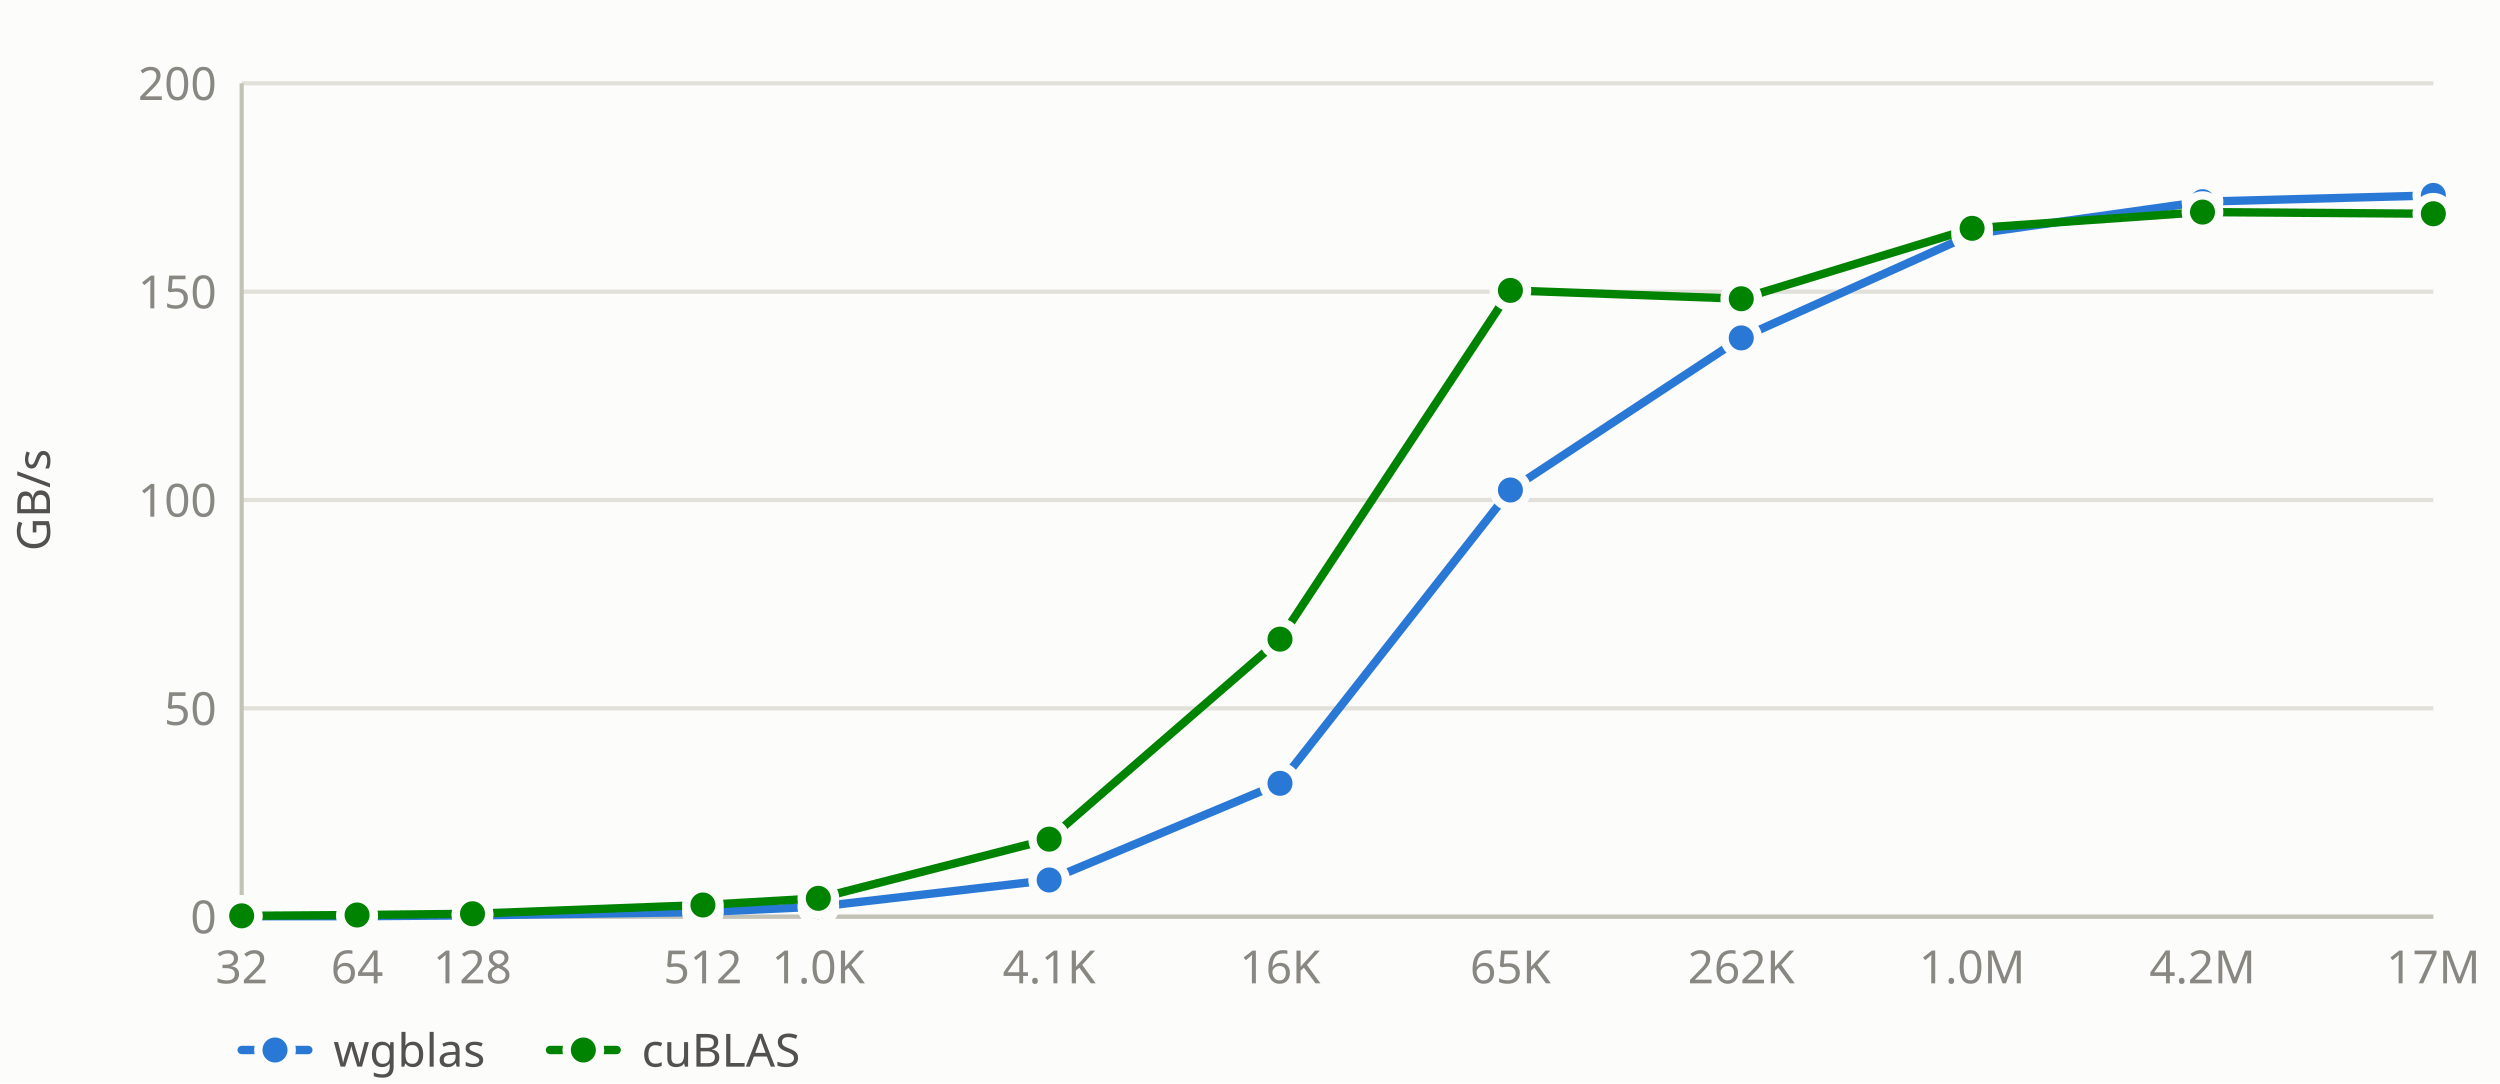
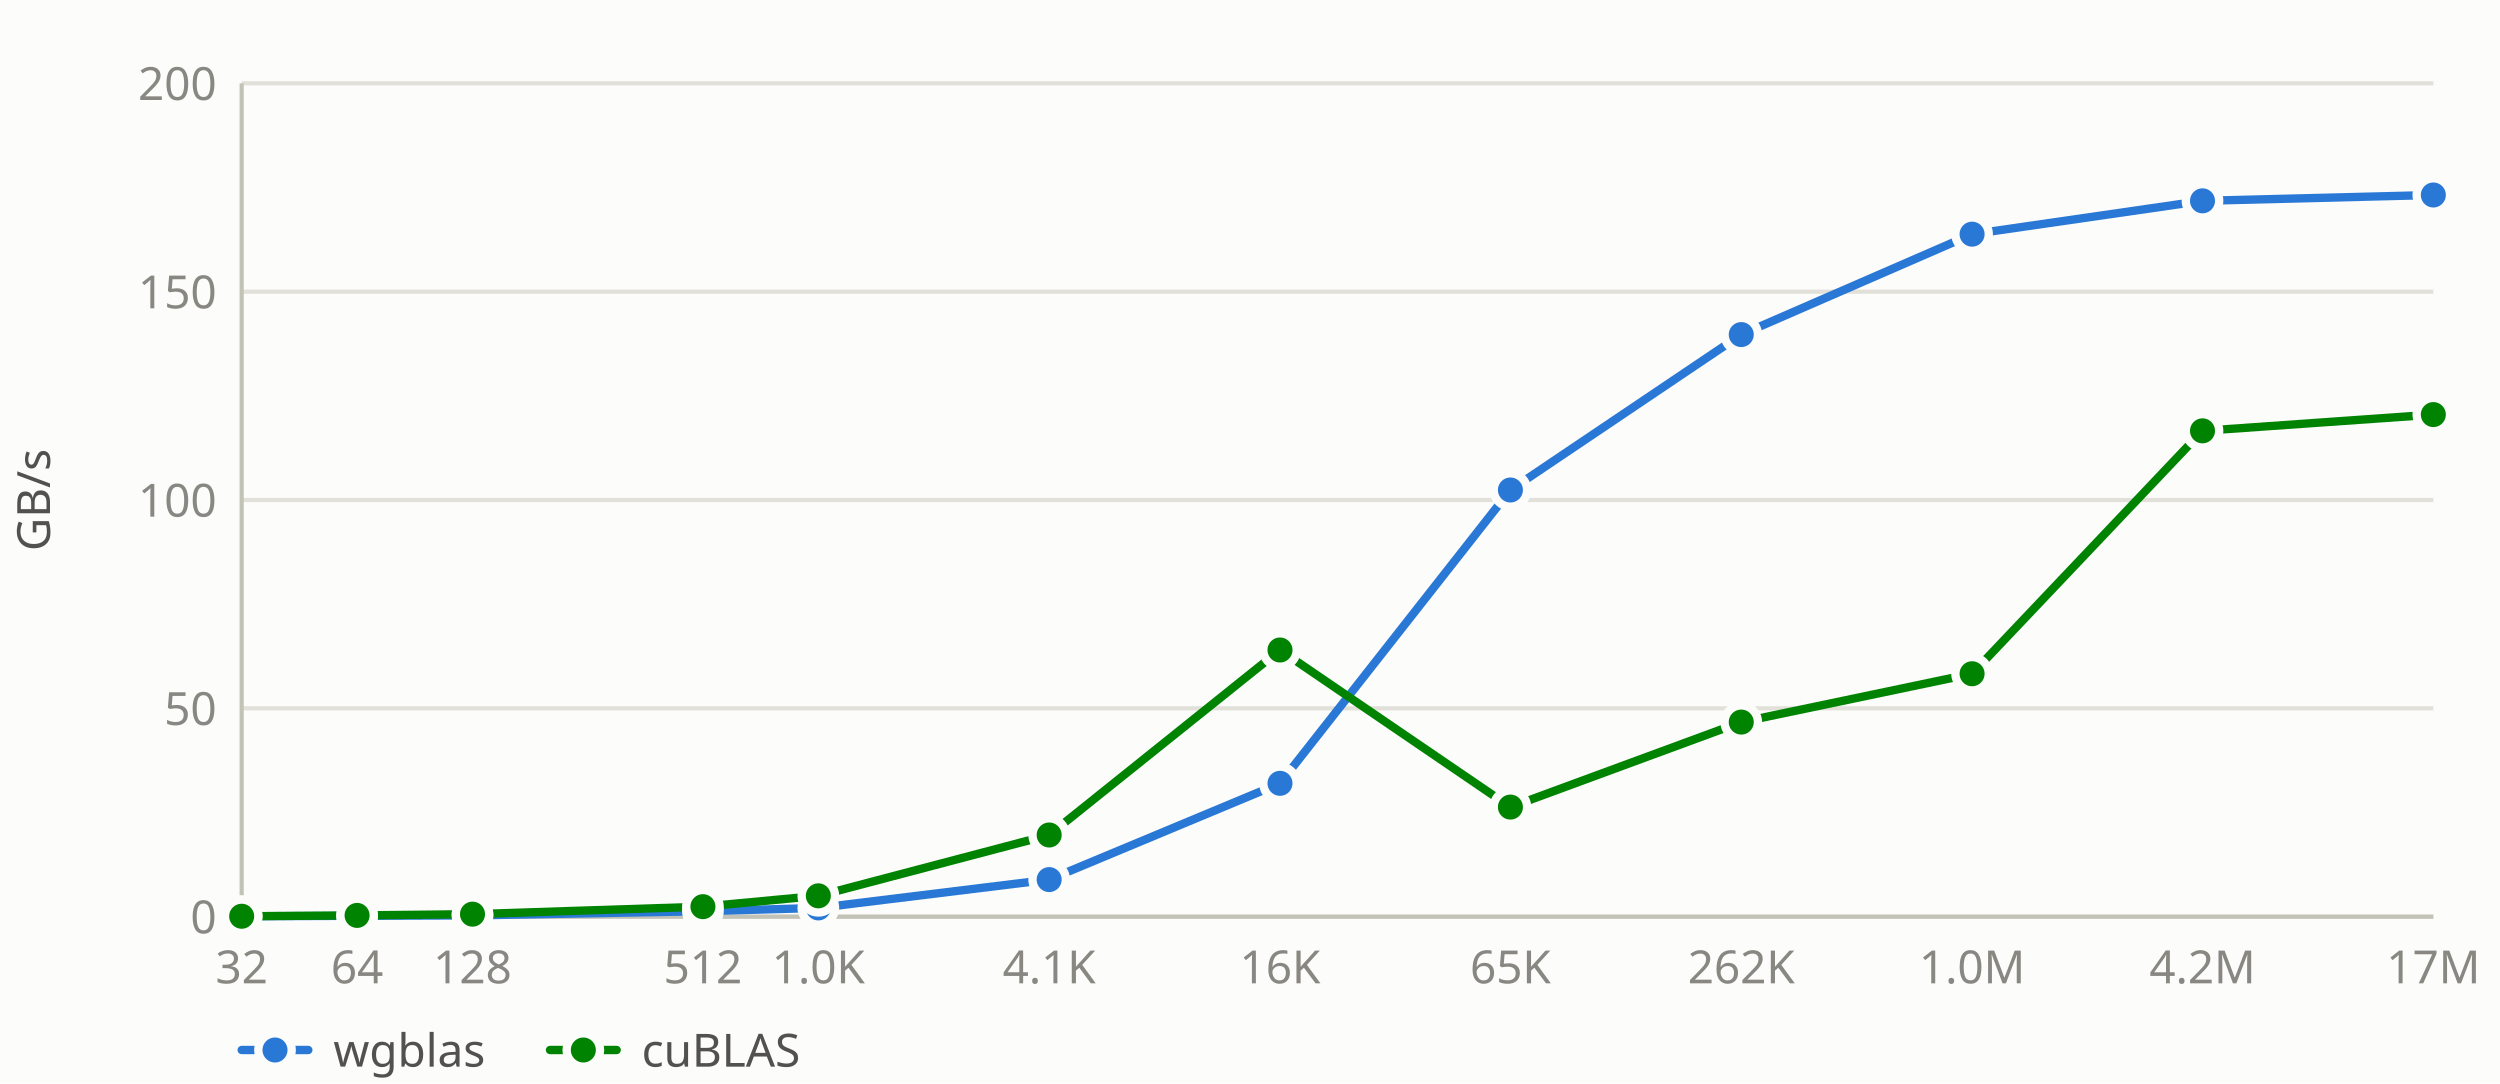
<svg xmlns="http://www.w3.org/2000/svg" id="bc-srot-default-nvidia_geforce_gtx_1650-gbs" viewBox="0 0 600 260" width="600" height="260" role="img" aria-label="GB/s vs n">
  <style>#bc-srot-default-nvidia_geforce_gtx_1650-gbs .bg{fill:#fcfcfb}#bc-srot-default-nvidia_geforce_gtx_1650-gbs .gr{stroke:#e1e0d9;stroke-width:1;fill:none}#bc-srot-default-nvidia_geforce_gtx_1650-gbs .ax{stroke:#c3c2b7;stroke-width:1;fill:none}#bc-srot-default-nvidia_geforce_gtx_1650-gbs .at{fill:#898781;font:11px/1 system-ui,sans-serif}#bc-srot-default-nvidia_geforce_gtx_1650-gbs .lt{fill:#52514e;font:11px/1 system-ui,sans-serif}#bc-srot-default-nvidia_geforce_gtx_1650-gbs .ln1{stroke:#2a78d6;fill:none;stroke-width:2;stroke-linejoin:round;stroke-linecap:round}#bc-srot-default-nvidia_geforce_gtx_1650-gbs .mk1{fill:#2a78d6;stroke:#fcfcfb;stroke-width:2}#bc-srot-default-nvidia_geforce_gtx_1650-gbs .ln2{stroke:#008300;fill:none;stroke-width:2;stroke-linejoin:round;stroke-linecap:round}#bc-srot-default-nvidia_geforce_gtx_1650-gbs .mk2{fill:#008300;stroke:#fcfcfb;stroke-width:2}@media(prefers-color-scheme:dark){#bc-srot-default-nvidia_geforce_gtx_1650-gbs .bg{fill:#1a1a19}#bc-srot-default-nvidia_geforce_gtx_1650-gbs .gr{stroke:#2c2c2a}#bc-srot-default-nvidia_geforce_gtx_1650-gbs .ax{stroke:#383835}#bc-srot-default-nvidia_geforce_gtx_1650-gbs .at{fill:#898781}#bc-srot-default-nvidia_geforce_gtx_1650-gbs .lt{fill:#c3c2b7}#bc-srot-default-nvidia_geforce_gtx_1650-gbs .ln1{stroke:#3987e5}#bc-srot-default-nvidia_geforce_gtx_1650-gbs .mk1{fill:#3987e5;stroke:#1a1a19}#bc-srot-default-nvidia_geforce_gtx_1650-gbs .ln2{stroke:#008300}#bc-srot-default-nvidia_geforce_gtx_1650-gbs .mk2{fill:#008300;stroke:#1a1a19}}:root[data-theme=dark] #bc-srot-default-nvidia_geforce_gtx_1650-gbs .bg{fill:#1a1a19}:root[data-theme=dark] #bc-srot-default-nvidia_geforce_gtx_1650-gbs .gr{stroke:#2c2c2a}:root[data-theme=dark] #bc-srot-default-nvidia_geforce_gtx_1650-gbs .ax{stroke:#383835}:root[data-theme=dark] #bc-srot-default-nvidia_geforce_gtx_1650-gbs .lt{fill:#c3c2b7}:root[data-theme=dark] #bc-srot-default-nvidia_geforce_gtx_1650-gbs .ln1{stroke:#3987e5}:root[data-theme=dark] #bc-srot-default-nvidia_geforce_gtx_1650-gbs .mk1{fill:#3987e5;stroke:#1a1a19}:root[data-theme=dark] #bc-srot-default-nvidia_geforce_gtx_1650-gbs .mk2{stroke:#1a1a19}</style>
  <rect class="bg" width="600" height="260" />
  <line class="gr" x1="58" y1="220.0" x2="584" y2="220.0" />
  <line class="gr" x1="58" y1="170.0" x2="584" y2="170.0" />
  <line class="gr" x1="58" y1="120.0" x2="584" y2="120.0" />
  <line class="gr" x1="58" y1="70.0" x2="584" y2="70.0" />
  <line class="gr" x1="58" y1="20.0" x2="584" y2="20.0" />
  <line class="ax" x1="58" y1="20" x2="58" y2="220" />
  <line class="ax" x1="58" y1="220" x2="584" y2="220" />
  <text class="at" x="52" y="224.0" text-anchor="end">0</text>
  <text class="at" x="52" y="174.0" text-anchor="end">50</text>
  <text class="at" x="52" y="124.0" text-anchor="end">100</text>
  <text class="at" x="52" y="74.0" text-anchor="end">150</text>
  <text class="at" x="52" y="24.0" text-anchor="end">200</text>
  <text class="lt" x="12" y="120.0" text-anchor="middle" transform="rotate(-90 12 120.0)">GB/s</text>
  <text class="at" x="58.0" y="236" text-anchor="middle">32</text>
  <text class="at" x="85.7" y="236" text-anchor="middle">64</text>
  <text class="at" x="113.4" y="236" text-anchor="middle">128</text>
  <text class="at" x="168.7" y="236" text-anchor="middle">512</text>
  <text class="at" x="196.4" y="236" text-anchor="middle">1.0K</text>
  <text class="at" x="251.8" y="236" text-anchor="middle">4.1K</text>
  <text class="at" x="307.2" y="236" text-anchor="middle">16K</text>
  <text class="at" x="362.5" y="236" text-anchor="middle">65K</text>
  <text class="at" x="417.9" y="236" text-anchor="middle">262K</text>
  <text class="at" x="473.3" y="236" text-anchor="middle">1.0M</text>
  <text class="at" x="528.6" y="236" text-anchor="middle">4.2M</text>
  <text class="at" x="584.0" y="236" text-anchor="middle">17M</text>
-   <polyline class="ln1" points="58.0,219.9 85.7,219.9 113.4,219.7 168.7,218.9 196.4,217.6 251.8,211.2 307.2,188.0 362.5,117.6 417.9,81.1 473.3,56.2 528.6,48.4 584.0,46.9" />
-   <polyline class="ln2" points="58.0,219.8 85.7,219.6 113.4,219.3 168.7,217.2 196.4,215.6 251.8,201.4 307.2,153.4 362.5,69.7 417.9,71.7 473.3,54.8 528.6,50.9 584.0,51.3" />
+   <polyline class="ln1" points="58.0,219.9 85.7,219.8 113.4,219.7 168.7,218.7 196.4,217.9 251.8,211.1 307.2,188.0 362.5,117.6 417.9,80.3 473.3,56.2 528.6,48.2 584.0,46.8" />
+   <polyline class="ln2" points="58.0,219.9 85.7,219.7 113.4,219.4 168.7,217.6 196.4,215.0 251.8,200.4 307.2,156.0 362.5,193.7 417.9,173.3 473.3,161.7 528.6,103.4 584.0,99.5" />
  <circle class="mk1" cx="58.0" cy="219.9" r="4" />
-   <circle class="mk1" cx="85.7" cy="219.9" r="4" />
+   <circle class="mk1" cx="85.7" cy="219.8" r="4" />
  <circle class="mk1" cx="113.4" cy="219.7" r="4" />
-   <circle class="mk1" cx="168.7" cy="218.9" r="4" />
-   <circle class="mk1" cx="196.4" cy="217.6" r="4" />
-   <circle class="mk1" cx="251.8" cy="211.2" r="4" />
+   <circle class="mk1" cx="168.7" cy="218.7" r="4" />
+   <circle class="mk1" cx="196.4" cy="217.9" r="4" />
+   <circle class="mk1" cx="251.8" cy="211.1" r="4" />
  <circle class="mk1" cx="307.2" cy="188.0" r="4" />
  <circle class="mk1" cx="362.5" cy="117.6" r="4" />
-   <circle class="mk1" cx="417.9" cy="81.1" r="4" />
+   <circle class="mk1" cx="417.9" cy="80.3" r="4" />
  <circle class="mk1" cx="473.3" cy="56.2" r="4" />
-   <circle class="mk1" cx="528.6" cy="48.4" r="4" />
-   <circle class="mk1" cx="584.0" cy="46.9" r="4" />
-   <circle class="mk2" cx="58.0" cy="219.8" r="4" />
-   <circle class="mk2" cx="85.7" cy="219.6" r="4" />
-   <circle class="mk2" cx="113.4" cy="219.3" r="4" />
-   <circle class="mk2" cx="168.7" cy="217.2" r="4" />
-   <circle class="mk2" cx="196.4" cy="215.6" r="4" />
-   <circle class="mk2" cx="251.8" cy="201.4" r="4" />
-   <circle class="mk2" cx="307.2" cy="153.4" r="4" />
-   <circle class="mk2" cx="362.5" cy="69.7" r="4" />
-   <circle class="mk2" cx="417.9" cy="71.7" r="4" />
-   <circle class="mk2" cx="473.3" cy="54.8" r="4" />
-   <circle class="mk2" cx="528.6" cy="50.9" r="4" />
-   <circle class="mk2" cx="584.0" cy="51.3" r="4" />
+   <circle class="mk1" cx="528.6" cy="48.2" r="4" />
+   <circle class="mk1" cx="584.0" cy="46.8" r="4" />
+   <circle class="mk2" cx="58.0" cy="219.9" r="4" />
+   <circle class="mk2" cx="85.7" cy="219.7" r="4" />
+   <circle class="mk2" cx="113.4" cy="219.4" r="4" />
+   <circle class="mk2" cx="168.7" cy="217.6" r="4" />
+   <circle class="mk2" cx="196.4" cy="215.0" r="4" />
+   <circle class="mk2" cx="251.8" cy="200.4" r="4" />
+   <circle class="mk2" cx="307.2" cy="156.0" r="4" />
+   <circle class="mk2" cx="362.5" cy="193.7" r="4" />
+   <circle class="mk2" cx="417.9" cy="173.3" r="4" />
+   <circle class="mk2" cx="473.3" cy="161.7" r="4" />
+   <circle class="mk2" cx="528.6" cy="103.4" r="4" />
+   <circle class="mk2" cx="584.0" cy="99.5" r="4" />
  <line class="ln1" x1="58" y1="252" x2="74" y2="252" />
  <circle class="mk1" cx="66" cy="252" r="4" />
  <text class="lt" x="80" y="256">wgblas</text>
  <line class="ln2" x1="132" y1="252" x2="148" y2="252" />
  <circle class="mk2" cx="140" cy="252" r="4" />
  <text class="lt" x="154" y="256">cuBLAS</text>
</svg>
